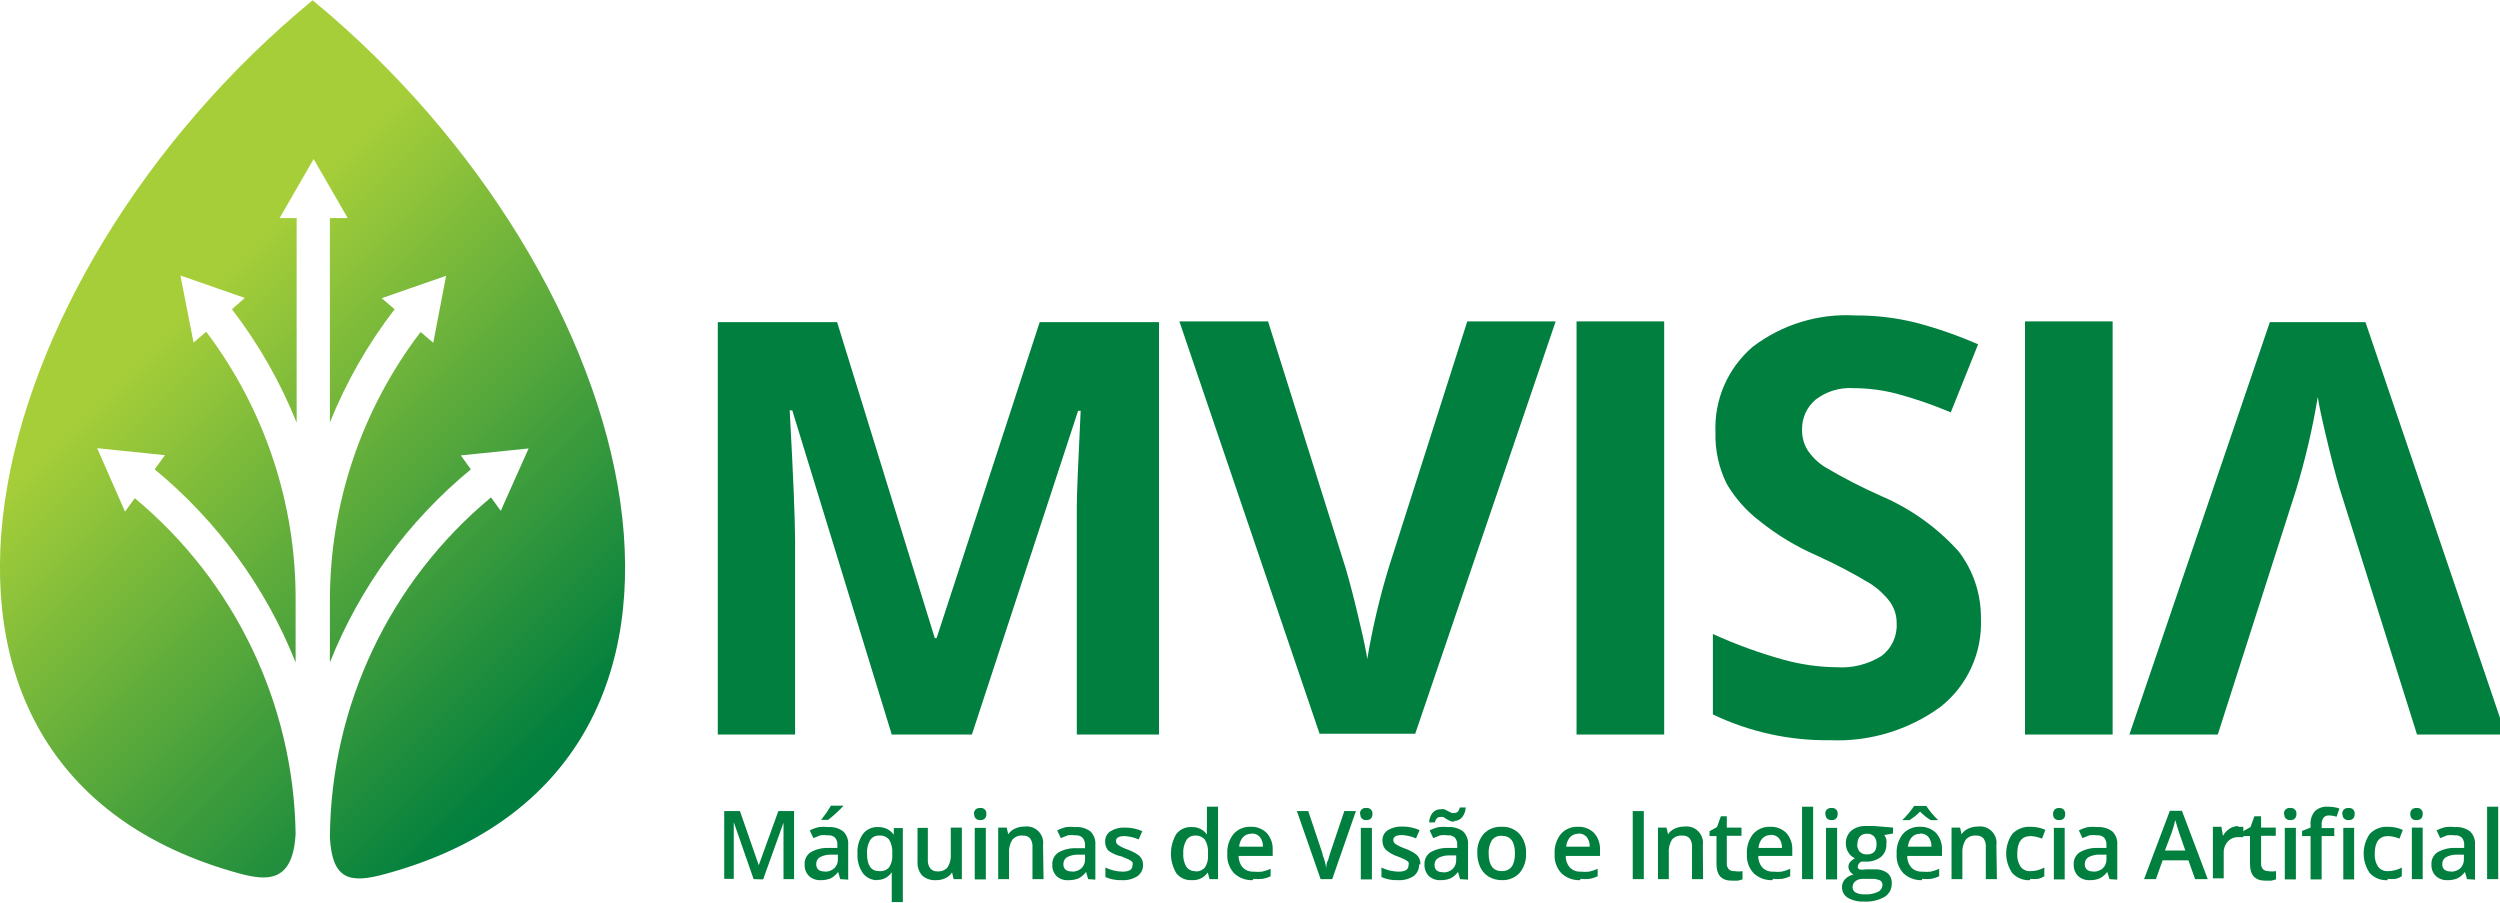
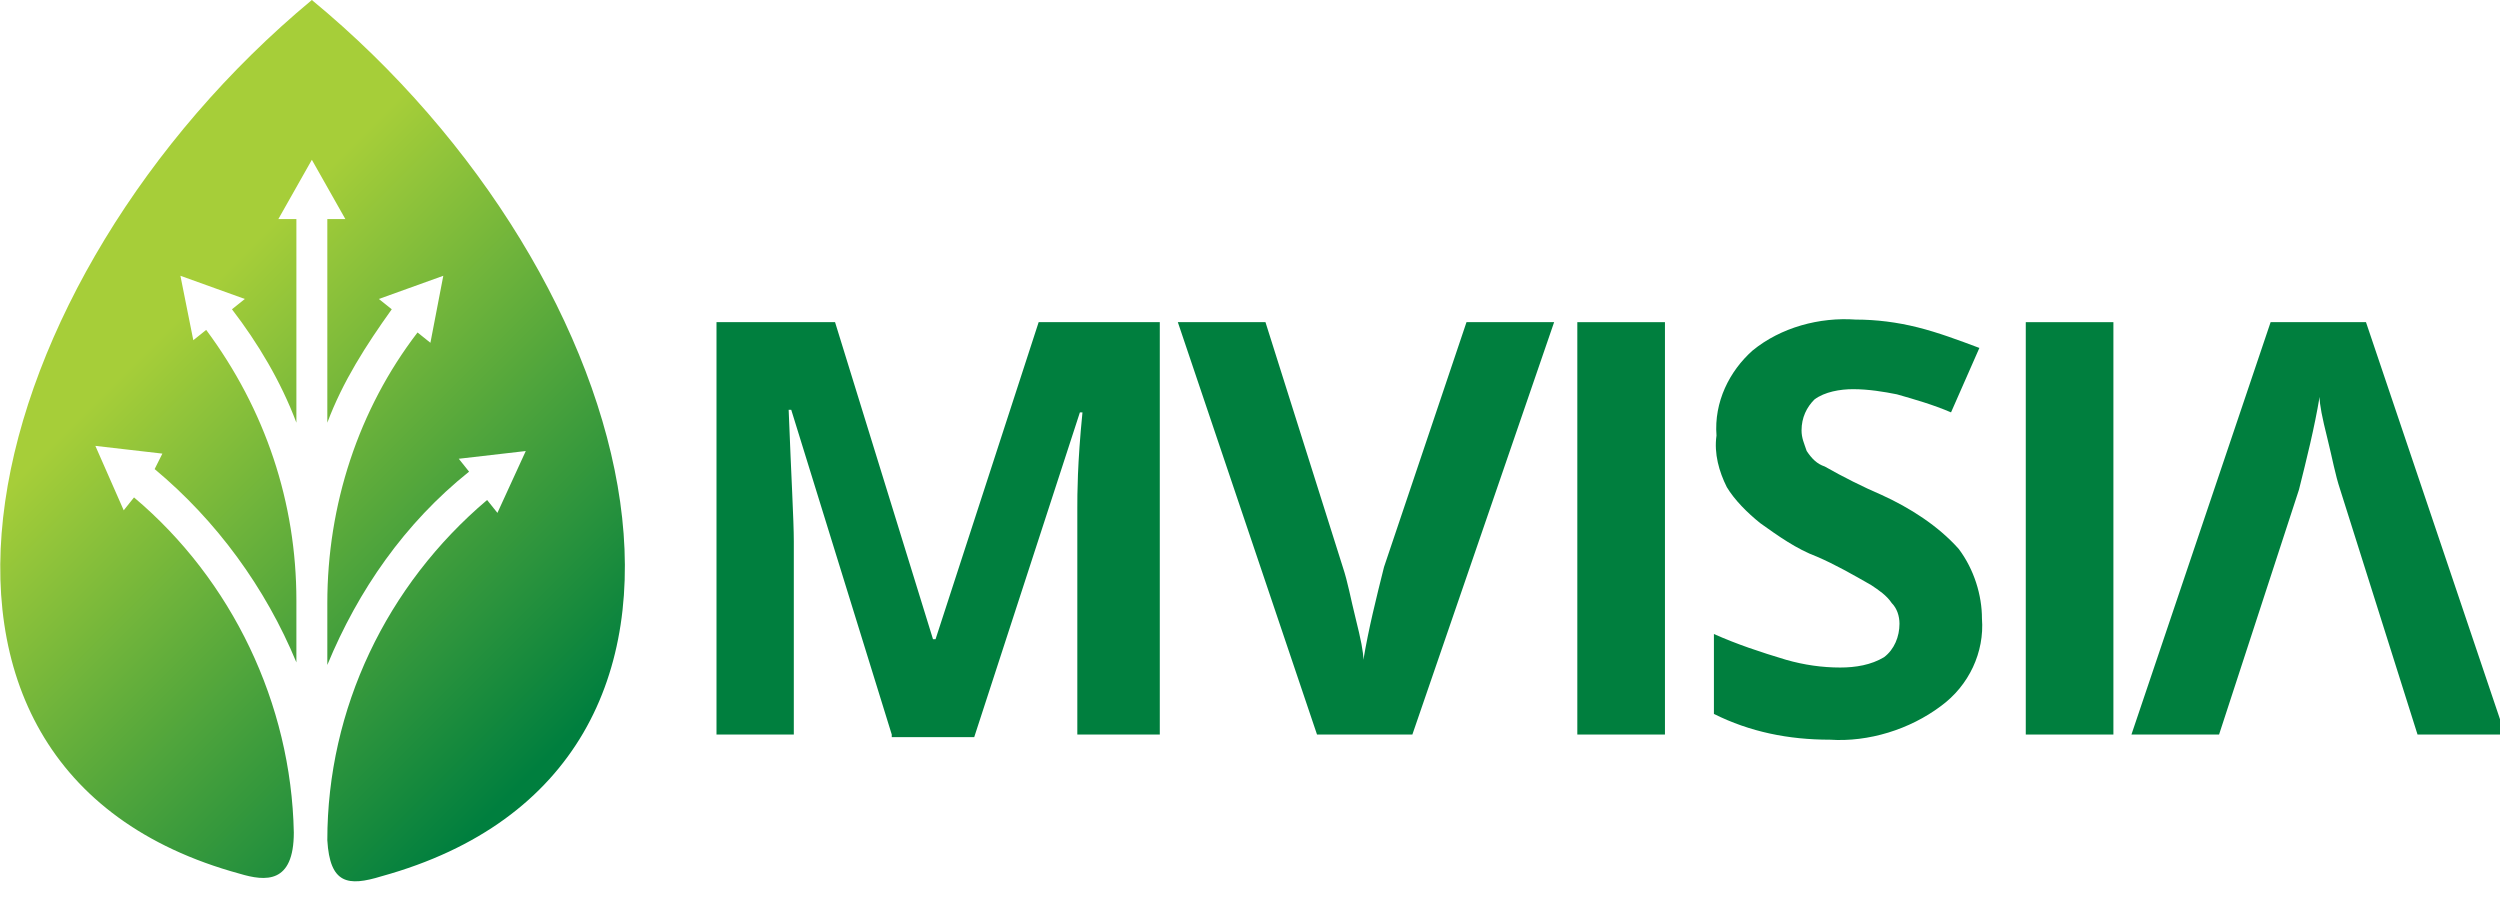
- <svg xmlns="http://www.w3.org/2000/svg" viewBox="0 0 97 35">
-   <defs>
-     <style>.cls-1{fill:none;}.cls-2{clip-path:url(#clip-path);}.cls-3{fill:url(#linear-gradient);}.cls-4{fill:#007f3e;}</style>
-     <clipPath id="clip-path">
-       <path class="cls-1" d="M9.32,33.9c1,.26,2.06.39,2.15-1.57a17.28,17.28,0,0,0-6.24-13l-.38.52L3.77,17.39l2.63.27L6,18.21a18.65,18.65,0,0,1,5.47,7.49V23.33A17.17,17.17,0,0,0,8,12.87l-.49.42L7,10.69l2.5.87L9,12a18.58,18.58,0,0,1,2.51,4.4V8.46h-.66l1.32-2.29,1.32,2.29H12.8v7.93A18.63,18.63,0,0,1,15.31,12l-.5-.43,2.5-.87-.5,2.6-.49-.42A17.17,17.17,0,0,0,12.8,23.33V25.7a18.65,18.65,0,0,1,5.47-7.49l-.39-.54,2.63-.27-1.08,2.42-.38-.52a17.29,17.29,0,0,0-6.25,13.19c.09,1.68.8,1.79,2.15,1.42,15-4.08,10.25-23.13-2.82-33.9C-.93,10.77-5.72,29.82,9.32,33.9" />
-     </clipPath>
-     <linearGradient id="linear-gradient" x1="-2267.84" y1="331.85" x2="-2267.47" y2="331.85" gradientTransform="matrix(0, 75.35, 75.35, 0, -24992.8, 170888.55)" gradientUnits="userSpaceOnUse">
-       <stop offset="0" stop-color="#a6ce39" />
-       <stop offset="0.1" stop-color="#a6ce39" />
-       <stop offset="0.9" stop-color="#007f3e" />
-       <stop offset="1" stop-color="#007f3e" />
-     </linearGradient>
-   </defs>
-   <g id="Layer_2" data-name="Layer 2">
-     <g class="cls-2">
-       <rect class="cls-3" x="-12.63" y="-7.58" width="49.46" height="49.46" transform="translate(-8.58 13.58) rotate(-45)" />
+ <svg xmlns="http://www.w3.org/2000/svg" xmlns:xlink="http://www.w3.org/1999/xlink" version="1.1" id="Layer_1" x="0px" y="0px" viewBox="0 0 97 35" style="enable-background:new 0 0 97 35;" xml:space="preserve">
+   <style type="text/css">
+ 	.st0{clip-path:url(#SVGID_2_);}
+ 	.st1{fill:url(#SVGID_3_);}
+ 	.st2{fill:#007F3E;}
+ </style>
+   <g id="Layer_2_1_">
+     <g>
+       <defs>
+         <path id="SVGID_1_" d="M9.3,33.9c1,0.3,2.1,0.4,2.1-1.6c-0.1-5-2.4-9.8-6.2-13l-0.4,0.5l-1.1-2.5l2.6,0.3L6,18.2     c2.4,2,4.3,4.6,5.5,7.5v-2.4c0-3.8-1.2-7.4-3.5-10.5l-0.5,0.4L7,10.7l2.5,0.9L9,12c1,1.3,1.9,2.8,2.5,4.4V8.5h-0.7l1.3-2.3     l1.3,2.3h-0.7v7.9c0.6-1.6,1.5-3,2.5-4.4l-0.5-0.4l2.5-0.9l-0.5,2.6l-0.5-0.4c-2.3,3-3.5,6.7-3.5,10.5v2.4c1.2-2.9,3-5.5,5.5-7.5     l-0.4-0.5l2.6-0.3l-1.1,2.4l-0.4-0.5c-3.9,3.3-6.2,8.1-6.2,13.2c0.1,1.7,0.8,1.8,2.1,1.4C30,29.8,25.2,10.8,12.1,0     C-0.9,10.8-5.7,29.8,9.3,33.9" />
+       </defs>
+       <clipPath id="SVGID_2_">
+         <use xlink:href="#SVGID_1_" style="overflow:visible;" />
+       </clipPath>
+       <g class="st0">
+         <linearGradient id="SVGID_3_" gradientUnits="userSpaceOnUse" x1="-2536.062" y1="-274.12" x2="-2535.692" y2="-274.12" gradientTransform="matrix(53.2805 53.2805 -53.2805 53.2805 120522.211 149737.719)">
+           <stop offset="0" style="stop-color:#A6CE39" />
+           <stop offset="0.1" style="stop-color:#A6CE39" />
+           <stop offset="0.9" style="stop-color:#007F3E" />
+           <stop offset="1" style="stop-color:#007F3E" />
+         </linearGradient>
+         <polygon class="st1" points="-22.9,17.2 12.1,-17.8 47.1,17.2 12.1,52.1    " />
+       </g>
    </g>
-     <path class="cls-4" d="M86.05,28.5H82.62l5.45-16h3.71l5.44,16H93.78l-3-9.54q-.25-.84-.52-2c-.18-.75-.29-1.27-.33-1.56A28.27,28.27,0,0,1,89.09,19Z" />
-     <path class="cls-4" d="M34.6,28.5,30.74,15.92h-.1q.21,3.84.21,5.12V28.5h-3v-16h4.63l3.79,12.26h.07l4-12.26h4.63v16H41.78V20.91q0-.54,0-1.24t.15-3.73h-.1L37.71,28.5Z" />
-     <path class="cls-4" d="M56.93,12.47h3.43l-5.45,16H51.2l-5.44-16H49.2l3,9.54q.25.84.52,2c.18.75.29,1.27.33,1.56A28.12,28.12,0,0,1,53.89,22Z" />
-     <rect class="cls-4" x="61.17" y="12.47" width="3.4" height="16.03" />
-     <path class="cls-4" d="M76.86,24a4.14,4.14,0,0,1-1.56,3.42A6.79,6.79,0,0,1,71,28.72a10.2,10.2,0,0,1-4.54-1V24.6a18.84,18.84,0,0,0,2.75,1,8.12,8.12,0,0,0,2.06.29,2.93,2.93,0,0,0,1.72-.43,1.47,1.47,0,0,0,.6-1.27,1.4,1.4,0,0,0-.26-.84,2.94,2.94,0,0,0-.77-.71,20,20,0,0,0-2.08-1.09,9.74,9.74,0,0,1-2.2-1.33A5,5,0,0,1,67,18.78a4.23,4.23,0,0,1-.44-2A4.14,4.14,0,0,1,68,13.46a6,6,0,0,1,4-1.22,9.48,9.48,0,0,1,2.38.29,16.62,16.62,0,0,1,2.37.83L75.69,16a16,16,0,0,0-2.12-.73,6.83,6.83,0,0,0-1.65-.21,2.18,2.18,0,0,0-1.48.45,1.48,1.48,0,0,0-.52,1.17,1.46,1.46,0,0,0,.21.78,2.28,2.28,0,0,0,.66.65A20.34,20.34,0,0,0,73,19.25,8.58,8.58,0,0,1,76,21.4,4.21,4.21,0,0,1,76.86,24" />
-     <rect class="cls-4" x="78.57" y="12.47" width="3.4" height="16.03" />
-     <path class="cls-4" d="M29.24,34.11l-.77-2.21h0c0,.33,0,.63,0,.92v1.28H28.1V31.47h.61l.73,2.1h0l.76-2.1h.61v2.64H30.4V32.81c0-.13,0-.3,0-.51s0-.34,0-.38h0l-.79,2.2Z" />
-     <path class="cls-4" d="M32.6,34.11l-.08-.28h0a.83.83,0,0,1-.29.25.94.94,0,0,1-.38.07.63.63,0,0,1-.46-.16.59.59,0,0,1-.17-.45.53.53,0,0,1,.23-.47,1.31,1.31,0,0,1,.7-.17h.34v-.11a.4.4,0,0,0-.09-.29.36.36,0,0,0-.28-.09,1,1,0,0,0-.29,0l-.27.11-.14-.3a1.5,1.5,0,0,1,.36-.13,1.6,1.6,0,0,1,.36,0,.87.87,0,0,1,.58.17.66.66,0,0,1,.19.52v1.35ZM32,33.82a.53.53,0,0,0,.37-.13.47.47,0,0,0,.14-.36v-.17h-.26a.88.88,0,0,0-.44.1.3.3,0,0,0-.14.27.27.27,0,0,0,.08.21.34.34,0,0,0,.24.07m-.13-2v0l.21-.28.17-.27h.49v0a3.59,3.59,0,0,1-.28.28,3.74,3.74,0,0,1-.32.27Z" />
-     <path class="cls-4" d="M34.06,34.15a.69.69,0,0,1-.58-.27,1.21,1.21,0,0,1-.21-.76,1.22,1.22,0,0,1,.21-.76.7.7,0,0,1,.59-.27.8.8,0,0,1,.34.07.71.71,0,0,1,.27.23h0l0-.26h.35V35h-.43v-.85c0-.05,0-.11,0-.17v-.14h0a.65.65,0,0,1-.6.3m.12-.34a.45.45,0,0,0,.38-.15.77.77,0,0,0,.12-.47v-.07a.92.92,0,0,0-.12-.53.45.45,0,0,0-.39-.16.39.39,0,0,0-.35.18.93.93,0,0,0-.12.52q0,.68.47.68" />
-     <path class="cls-4" d="M37,34.11l-.06-.26h0a.61.61,0,0,1-.25.22.83.83,0,0,1-.37.08.74.74,0,0,1-.54-.18.75.75,0,0,1-.18-.55v-1.3H36v1.23a.53.53,0,0,0,.09.34.35.35,0,0,0,.29.12.47.47,0,0,0,.39-.16.89.89,0,0,0,.12-.54v-1h.43v2Z" />
-     <path class="cls-4" d="M37.79,31.59a.24.24,0,0,1,.06-.18.24.24,0,0,1,.18-.06.21.21,0,0,1,.24.24.23.23,0,0,1-.06.17.23.23,0,0,1-.17.06.24.24,0,0,1-.18-.06.23.23,0,0,1-.06-.17m.45,2.53h-.43v-2h.43Z" />
-     <path class="cls-4" d="M40.49,34.11h-.43V32.88a.54.54,0,0,0-.09-.35.36.36,0,0,0-.3-.11.47.47,0,0,0-.39.16.87.87,0,0,0-.13.53v1h-.42v-2h.33l.06.26h0a.6.6,0,0,1,.26-.22.88.88,0,0,1,.37-.08.64.64,0,0,1,.72.73Z" />
-     <path class="cls-4" d="M42.22,34.11l-.08-.28h0a.83.83,0,0,1-.29.25.94.94,0,0,1-.38.07A.63.63,0,0,1,41,34a.6.6,0,0,1-.17-.45.53.53,0,0,1,.23-.47,1.31,1.31,0,0,1,.7-.17h.34v-.11A.4.4,0,0,0,42,32.5a.37.37,0,0,0-.28-.09,1,1,0,0,0-.29,0l-.27.11-.14-.3a1.49,1.49,0,0,1,.35-.13,1.6,1.6,0,0,1,.36,0,.87.87,0,0,1,.58.17.66.66,0,0,1,.19.52v1.35Zm-.63-.29a.53.53,0,0,0,.37-.13.47.47,0,0,0,.14-.36v-.17h-.26a.88.88,0,0,0-.44.1.3.3,0,0,0-.14.27.27.27,0,0,0,.08.21.34.34,0,0,0,.24.07" />
-     <path class="cls-4" d="M44.35,33.54a.52.52,0,0,1-.21.45,1,1,0,0,1-.61.16,1.45,1.45,0,0,1-.64-.12v-.37a1.57,1.57,0,0,0,.66.16c.26,0,.39-.08.39-.24a.19.19,0,0,0,0-.13.57.57,0,0,0-.14-.1l-.28-.12A1.26,1.26,0,0,1,43,33a.5.5,0,0,1-.12-.35.45.45,0,0,1,.21-.4,1,1,0,0,1,.56-.14,1.6,1.6,0,0,1,.67.14l-.14.32a1.51,1.51,0,0,0-.54-.13c-.22,0-.34.06-.34.19a.19.19,0,0,0,.09.16,1.82,1.82,0,0,0,.38.18,1.71,1.71,0,0,1,.36.18.5.5,0,0,1,.17.18.52.52,0,0,1,.05.25" />
-     <path class="cls-4" d="M46.22,34.15a.7.7,0,0,1-.58-.27,1.49,1.49,0,0,1,0-1.52.7.7,0,0,1,.59-.27.69.69,0,0,1,.6.29h0a2.5,2.5,0,0,1,0-.34V31.3h.43v2.81h-.33l-.07-.26h0a.68.68,0,0,1-.6.3m.11-.34a.46.46,0,0,0,.38-.15.77.77,0,0,0,.12-.48v-.06a.89.89,0,0,0-.12-.54.46.46,0,0,0-.38-.16.39.39,0,0,0-.34.18.93.93,0,0,0-.12.52.91.91,0,0,0,.12.51.4.4,0,0,0,.35.17" />
-     <path class="cls-4" d="M48.61,34.15a1,1,0,0,1-.73-.27,1,1,0,0,1-.26-.75,1.13,1.13,0,0,1,.24-.77.84.84,0,0,1,.67-.28.83.83,0,0,1,.62.24.92.92,0,0,1,.23.66v.23H48.06a.65.65,0,0,0,.16.45.55.55,0,0,0,.42.16,1.55,1.55,0,0,0,.33,0,1.7,1.7,0,0,0,.33-.11V34a1.32,1.32,0,0,1-.31.1,1.92,1.92,0,0,1-.36,0m-.08-1.75a.43.43,0,0,0-.32.13.61.61,0,0,0-.15.37H49a.55.55,0,0,0-.12-.38.41.41,0,0,0-.32-.13" />
-     <path class="cls-4" d="M52.16,31.47h.45l-.92,2.64h-.45l-.92-2.64h.44l.55,1.64c0,.08.06.18.09.3s.05.22.06.28c0-.09,0-.2.07-.32l.08-.27Z" />
-     <path class="cls-4" d="M52.77,31.59a.21.21,0,0,1,.24-.24.21.21,0,0,1,.24.24.23.23,0,0,1-.06.17.23.23,0,0,1-.17.06.24.24,0,0,1-.18-.06.23.23,0,0,1-.06-.17m.45,2.53H52.8v-2h.43Z" />
-     <path class="cls-4" d="M55.06,33.54a.53.53,0,0,1-.21.45,1,1,0,0,1-.61.16,1.45,1.45,0,0,1-.64-.12v-.37a1.57,1.57,0,0,0,.66.16c.26,0,.39-.08.39-.24a.19.19,0,0,0,0-.13.57.57,0,0,0-.14-.1l-.28-.12a1.25,1.25,0,0,1-.47-.27.5.5,0,0,1-.12-.35.45.45,0,0,1,.21-.4,1,1,0,0,1,.56-.14,1.6,1.6,0,0,1,.67.14l-.14.32a1.5,1.5,0,0,0-.54-.13c-.22,0-.34.06-.34.19a.19.19,0,0,0,.09.16,1.83,1.83,0,0,0,.38.18,1.74,1.74,0,0,1,.36.18.51.51,0,0,1,.17.18.54.54,0,0,1,.05.25" />
-     <path class="cls-4" d="M56.65,34.11l-.08-.28h0a.82.82,0,0,1-.29.25.94.94,0,0,1-.38.07.63.63,0,0,1-.46-.16.6.6,0,0,1-.17-.45.53.53,0,0,1,.23-.47,1.31,1.31,0,0,1,.7-.17h.34v-.11a.4.4,0,0,0-.09-.29.37.37,0,0,0-.28-.09,1,1,0,0,0-.29,0l-.27.11-.14-.3a1.5,1.5,0,0,1,.36-.13,1.61,1.61,0,0,1,.36,0,.87.87,0,0,1,.58.17.66.66,0,0,1,.19.52v1.35Zm-.2-2.24a.36.36,0,0,1-.15,0l-.14-.07L56,31.7a.31.31,0,0,0-.13,0c-.1,0-.16.07-.2.21h-.22a.64.64,0,0,1,.14-.38.39.39,0,0,1,.3-.13.37.37,0,0,1,.15,0l.14.07.14.07a.3.3,0,0,0,.13,0c.09,0,.16-.07.19-.21h.23a.66.66,0,0,1-.14.38.38.38,0,0,1-.31.14m-.43,2a.53.53,0,0,0,.37-.13.47.47,0,0,0,.14-.36v-.17h-.26a.88.88,0,0,0-.44.1.3.3,0,0,0-.14.27.27.27,0,0,0,.08.21.34.34,0,0,0,.24.07" />
-     <path class="cls-4" d="M59.21,33.11a1.09,1.09,0,0,1-.25.76.9.9,0,0,1-.7.28,1,1,0,0,1-.49-.13.85.85,0,0,1-.33-.36,1.24,1.24,0,0,1-.12-.55,1.07,1.07,0,0,1,.25-.76.9.9,0,0,1,.7-.27.88.88,0,0,1,.69.28,1.08,1.08,0,0,1,.25.75m-1.45,0q0,.69.51.69t.51-.69q0-.68-.51-.68a.43.43,0,0,0-.39.18.9.9,0,0,0-.12.51" />
-     <path class="cls-4" d="M61.31,34.15a1,1,0,0,1-.73-.27,1,1,0,0,1-.26-.75,1.14,1.14,0,0,1,.24-.77.84.84,0,0,1,.67-.28.82.82,0,0,1,.62.24.92.92,0,0,1,.23.66v.23H60.75a.66.66,0,0,0,.16.45.55.55,0,0,0,.42.16,1.55,1.55,0,0,0,.33,0,1.68,1.68,0,0,0,.33-.11V34a1.31,1.31,0,0,1-.31.1,1.92,1.92,0,0,1-.36,0m-.08-1.75a.43.43,0,0,0-.32.13.61.61,0,0,0-.15.37h.91a.56.56,0,0,0-.12-.38.41.41,0,0,0-.32-.13" />
-     <rect class="cls-4" x="63.35" y="31.47" width="0.43" height="2.64" />
-     <path class="cls-4" d="M66.08,34.11h-.43V32.88a.53.53,0,0,0-.09-.35.36.36,0,0,0-.3-.11.47.47,0,0,0-.39.16.88.88,0,0,0-.12.53v1h-.42v-2h.33l.06.26h0a.6.6,0,0,1,.26-.22.88.88,0,0,1,.37-.08.64.64,0,0,1,.72.73Z" />
-     <path class="cls-4" d="M67.3,33.8a1,1,0,0,0,.31,0v.32l-.18.05-.23,0c-.4,0-.6-.21-.6-.64V32.44h-.27v-.19l.29-.16.15-.42H67v.44h.57v.32H67V33.5a.3.3,0,0,0,.08.23.28.28,0,0,0,.2.07" />
-     <path class="cls-4" d="M68.77,34.15a1,1,0,0,1-.73-.27,1,1,0,0,1-.26-.75,1.13,1.13,0,0,1,.24-.77.84.84,0,0,1,.67-.28.83.83,0,0,1,.62.24.92.92,0,0,1,.23.66v.23H68.22a.66.66,0,0,0,.16.45.55.55,0,0,0,.42.16,1.55,1.55,0,0,0,.33,0,1.72,1.72,0,0,0,.33-.11V34a1.33,1.33,0,0,1-.31.1,1.91,1.91,0,0,1-.36,0M68.7,32.4a.42.42,0,0,0-.32.13.61.61,0,0,0-.15.37h.91a.56.56,0,0,0-.12-.38.41.41,0,0,0-.32-.13" />
-     <rect class="cls-4" x="69.92" y="31.3" width="0.43" height="2.81" />
-     <path class="cls-4" d="M70.82,31.59a.24.24,0,0,1,.06-.18.24.24,0,0,1,.18-.06.21.21,0,0,1,.24.24.23.23,0,0,1-.06.17.23.23,0,0,1-.17.06.24.24,0,0,1-.18-.06.23.23,0,0,1-.06-.17m.45,2.53h-.43v-2h.43Z" />
-     <path class="cls-4" d="M73.45,32.11v.23l-.34.06a.6.6,0,0,1,.08.16.61.61,0,0,1,0,.2.6.6,0,0,1-.21.49.9.9,0,0,1-.59.18l-.17,0a.24.24,0,0,0-.14.2.11.11,0,0,0,.06.1.54.54,0,0,0,.24,0h.35a.77.77,0,0,1,.5.14.49.49,0,0,1,.17.41.59.59,0,0,1-.28.52,1.48,1.48,0,0,1-.81.18,1.12,1.12,0,0,1-.62-.15.47.47,0,0,1-.22-.41.44.44,0,0,1,.12-.31.63.63,0,0,1,.33-.18.31.31,0,0,1-.14-.12.29.29,0,0,1-.06-.17.29.29,0,0,1,.06-.19.72.72,0,0,1,.19-.15.55.55,0,0,1-.25-.22.63.63,0,0,1-.1-.35.63.63,0,0,1,.21-.5.86.86,0,0,1,.58-.18h.18l.14,0Zm-1.57,2.31a.23.23,0,0,0,.12.21.67.67,0,0,0,.35.07,1,1,0,0,0,.52-.1.3.3,0,0,0,.17-.26.2.2,0,0,0-.09-.18.75.75,0,0,0-.35-.06h-.32a.45.45,0,0,0-.29.09.29.29,0,0,0-.11.23m.18-1.66a.4.4,0,0,0,.1.29.37.37,0,0,0,.28.1c.25,0,.37-.13.37-.39a.44.44,0,0,0-.09-.3.34.34,0,0,0-.28-.11.35.35,0,0,0-.28.11.43.43,0,0,0-.09.3" />
-     <path class="cls-4" d="M74.58,34.15a1,1,0,0,1-.73-.27,1,1,0,0,1-.26-.75,1.14,1.14,0,0,1,.24-.77.84.84,0,0,1,.67-.28.83.83,0,0,1,.62.24.92.92,0,0,1,.23.66v.23H74a.66.66,0,0,0,.16.45.55.55,0,0,0,.42.16,1.55,1.55,0,0,0,.33,0,1.7,1.7,0,0,0,.33-.11V34a1.32,1.32,0,0,1-.31.1,1.92,1.92,0,0,1-.36,0m.34-2.28a2,2,0,0,1-.41-.33,2.28,2.28,0,0,1-.41.33h-.28v0a3.56,3.56,0,0,0,.46-.55h.47a3.07,3.07,0,0,0,.46.55v0Zm-.41.53a.43.43,0,0,0-.32.13.61.61,0,0,0-.15.37h.91a.56.56,0,0,0-.12-.38.41.41,0,0,0-.32-.13" />
-     <path class="cls-4" d="M77.48,34.11h-.43V32.88a.53.53,0,0,0-.09-.35.36.36,0,0,0-.3-.11.47.47,0,0,0-.39.16.87.87,0,0,0-.13.53v1h-.42v-2h.33l.06.26h0a.59.59,0,0,1,.26-.22.88.88,0,0,1,.37-.08.64.64,0,0,1,.72.73Z" />
-     <path class="cls-4" d="M78.77,34.15a.87.87,0,0,1-.69-.27,1.34,1.34,0,0,1,0-1.53.92.92,0,0,1,.71-.27,1.32,1.32,0,0,1,.57.12l-.13.34a1.25,1.25,0,0,0-.44-.1c-.35,0-.52.23-.52.69a.82.82,0,0,0,.13.5.44.44,0,0,0,.38.17,1.09,1.09,0,0,0,.54-.14V34a.79.79,0,0,1-.24.1,1.46,1.46,0,0,1-.31,0" />
-     <path class="cls-4" d="M79.66,31.59a.24.24,0,0,1,.06-.18.24.24,0,0,1,.18-.06.24.24,0,0,1,.17.06.24.24,0,0,1,.06.18.23.23,0,0,1-.06.17.24.24,0,0,1-.17.06.24.24,0,0,1-.18-.06.23.23,0,0,1-.06-.17m.45,2.53h-.42v-2h.42Z" />
-     <path class="cls-4" d="M81.85,34.11l-.09-.28h0a.83.83,0,0,1-.29.25.94.94,0,0,1-.38.07.63.63,0,0,1-.46-.16.6.6,0,0,1-.17-.45.53.53,0,0,1,.23-.47,1.31,1.31,0,0,1,.7-.17h.34v-.11a.4.4,0,0,0-.09-.29.36.36,0,0,0-.28-.09,1,1,0,0,0-.29,0l-.27.11-.14-.3a1.48,1.48,0,0,1,.36-.13,1.61,1.61,0,0,1,.36,0,.87.87,0,0,1,.58.17.66.66,0,0,1,.19.52v1.35Zm-.63-.29a.53.53,0,0,0,.37-.13.47.47,0,0,0,.14-.36v-.17h-.26a.88.88,0,0,0-.44.1.3.3,0,0,0-.14.27.27.27,0,0,0,.08.21.34.34,0,0,0,.24.07" />
-     <path class="cls-4" d="M85.17,34.11l-.26-.73h-1l-.26.73h-.46l1-2.65h.47l1,2.65ZM84.79,33l-.25-.72-.07-.23-.07-.23a3.88,3.88,0,0,1-.14.49L84,33Z" />
-     <path class="cls-4" d="M86.83,32.08l.21,0,0,.4-.19,0a.54.54,0,0,0-.41.17.6.6,0,0,0-.16.43v1h-.42v-2h.33l.06.35h0a.81.81,0,0,1,.26-.28.62.62,0,0,1,.34-.1" />
-     <path class="cls-4" d="M88,33.8a1,1,0,0,0,.31,0v.32l-.18.05-.23,0q-.6,0-.6-.64V32.44h-.27v-.19l.29-.16.15-.42h.26v.44h.57v.32h-.57V33.5a.3.3,0,0,0,.08.23.28.28,0,0,0,.2.07" />
-     <path class="cls-4" d="M88.62,31.59a.21.21,0,0,1,.24-.24.21.21,0,0,1,.24.24.23.23,0,0,1-.06.17.23.23,0,0,1-.17.06.24.24,0,0,1-.18-.06.23.23,0,0,1-.06-.17m.45,2.53h-.43v-2h.43Z" />
-     <path class="cls-4" d="M90.57,32.44h-.49v1.68h-.43V32.44h-.33v-.2l.33-.13V32a.73.73,0,0,1,.17-.53.68.68,0,0,1,.51-.17,1.37,1.37,0,0,1,.44.07l-.11.32a1,1,0,0,0-.3-.05.25.25,0,0,0-.21.09.46.46,0,0,0-.07.27v.13h.49Zm.31-.85a.24.24,0,0,1,.06-.18.24.24,0,0,1,.18-.06.21.21,0,0,1,.24.24.23.23,0,0,1-.06.17.24.24,0,0,1-.17.06.24.24,0,0,1-.18-.06.23.23,0,0,1-.06-.17m.45,2.53h-.42v-2h.42Z" />
-     <path class="cls-4" d="M92.64,34.15a.87.87,0,0,1-.69-.27,1.34,1.34,0,0,1,0-1.53.91.91,0,0,1,.71-.27,1.33,1.33,0,0,1,.57.12l-.13.34a1.25,1.25,0,0,0-.44-.1c-.35,0-.52.23-.52.69a.82.82,0,0,0,.13.5.44.44,0,0,0,.38.17,1.09,1.09,0,0,0,.54-.14V34a.79.79,0,0,1-.24.1,1.47,1.47,0,0,1-.31,0" />
-     <path class="cls-4" d="M93.52,31.59a.24.24,0,0,1,.06-.18.24.24,0,0,1,.18-.06.21.21,0,0,1,.24.24.23.23,0,0,1-.06.17.24.24,0,0,1-.18.06.24.24,0,0,1-.18-.06.23.23,0,0,1-.06-.17M94,34.11h-.42v-2H94Z" />
-     <path class="cls-4" d="M95.72,34.11l-.08-.28h0a.83.83,0,0,1-.29.25.94.94,0,0,1-.38.07.63.63,0,0,1-.46-.16.59.59,0,0,1-.17-.45.53.53,0,0,1,.23-.47,1.31,1.31,0,0,1,.7-.17h.34v-.11a.4.4,0,0,0-.09-.29.36.36,0,0,0-.28-.09,1,1,0,0,0-.29,0l-.27.11-.14-.3a1.49,1.49,0,0,1,.35-.13,1.62,1.62,0,0,1,.37,0,.87.87,0,0,1,.58.17.65.65,0,0,1,.19.52v1.35Zm-.63-.29a.53.53,0,0,0,.37-.13.48.48,0,0,0,.14-.36v-.17h-.26a.88.88,0,0,0-.44.1.3.3,0,0,0-.14.27.27.27,0,0,0,.08.21.34.34,0,0,0,.24.07" />
-     <rect class="cls-4" x="96.5" y="31.3" width="0.43" height="2.81" />
+     <path class="st2" d="M86.1,28.5h-3.4l5.4-16h3.7l5.4,16h-3.4l-3-9.5c-0.2-0.6-0.3-1.2-0.5-2c-0.2-0.8-0.3-1.3-0.3-1.6   c-0.2,1.2-0.5,2.4-0.8,3.6L86.1,28.5z" />
+     <path class="st2" d="M34.6,28.5l-3.9-12.6h-0.1c0.1,2.6,0.2,4.3,0.2,5.1v7.5h-3v-16h4.6l3.8,12.3h0.1l4-12.3H45v16h-3.2v-7.6   c0-0.4,0-0.8,0-1.2c0-0.5,0-1.7,0.2-3.7h-0.1l-4.1,12.6H34.6z" />
+     <path class="st2" d="M56.9,12.5h3.4l-5.5,16h-3.7l-5.4-16h3.4l3,9.5c0.2,0.6,0.3,1.2,0.5,2c0.2,0.8,0.3,1.3,0.3,1.6   c0.2-1.2,0.5-2.4,0.8-3.6L56.9,12.5z" />
+     <rect x="61.2" y="12.5" class="st2" width="3.4" height="16" />
+     <path class="st2" d="M76.9,24c0.1,1.3-0.5,2.6-1.6,3.4c-1.2,0.9-2.8,1.4-4.3,1.3c-1.6,0-3.1-0.3-4.5-1v-3.1c0.9,0.4,1.8,0.7,2.8,1   c0.7,0.2,1.4,0.3,2.1,0.3c0.6,0,1.2-0.1,1.7-0.4c0.4-0.3,0.6-0.8,0.6-1.3c0-0.3-0.1-0.6-0.3-0.8c-0.2-0.3-0.5-0.5-0.8-0.7   c-0.7-0.4-1.4-0.8-2.1-1.1c-0.8-0.3-1.5-0.8-2.2-1.3c-0.5-0.4-1-0.9-1.3-1.4c-0.3-0.6-0.5-1.3-0.4-2c-0.1-1.3,0.5-2.5,1.4-3.3   c1.1-0.9,2.6-1.3,4-1.2c0.8,0,1.6,0.1,2.4,0.3c0.8,0.2,1.6,0.5,2.4,0.8L75.7,16c-0.7-0.3-1.4-0.5-2.1-0.7c-0.5-0.1-1.1-0.2-1.7-0.2   c-0.5,0-1.1,0.1-1.5,0.4c-0.3,0.3-0.5,0.7-0.5,1.2c0,0.3,0.1,0.5,0.2,0.8c0.2,0.3,0.4,0.5,0.7,0.6c0.7,0.4,1.5,0.8,2.2,1.1   c1.1,0.5,2.2,1.2,3,2.1C76.6,22.1,76.9,23.1,76.9,24" />
+     <rect x="78.6" y="12.5" class="st2" width="3.4" height="16" />
  </g>
</svg>
